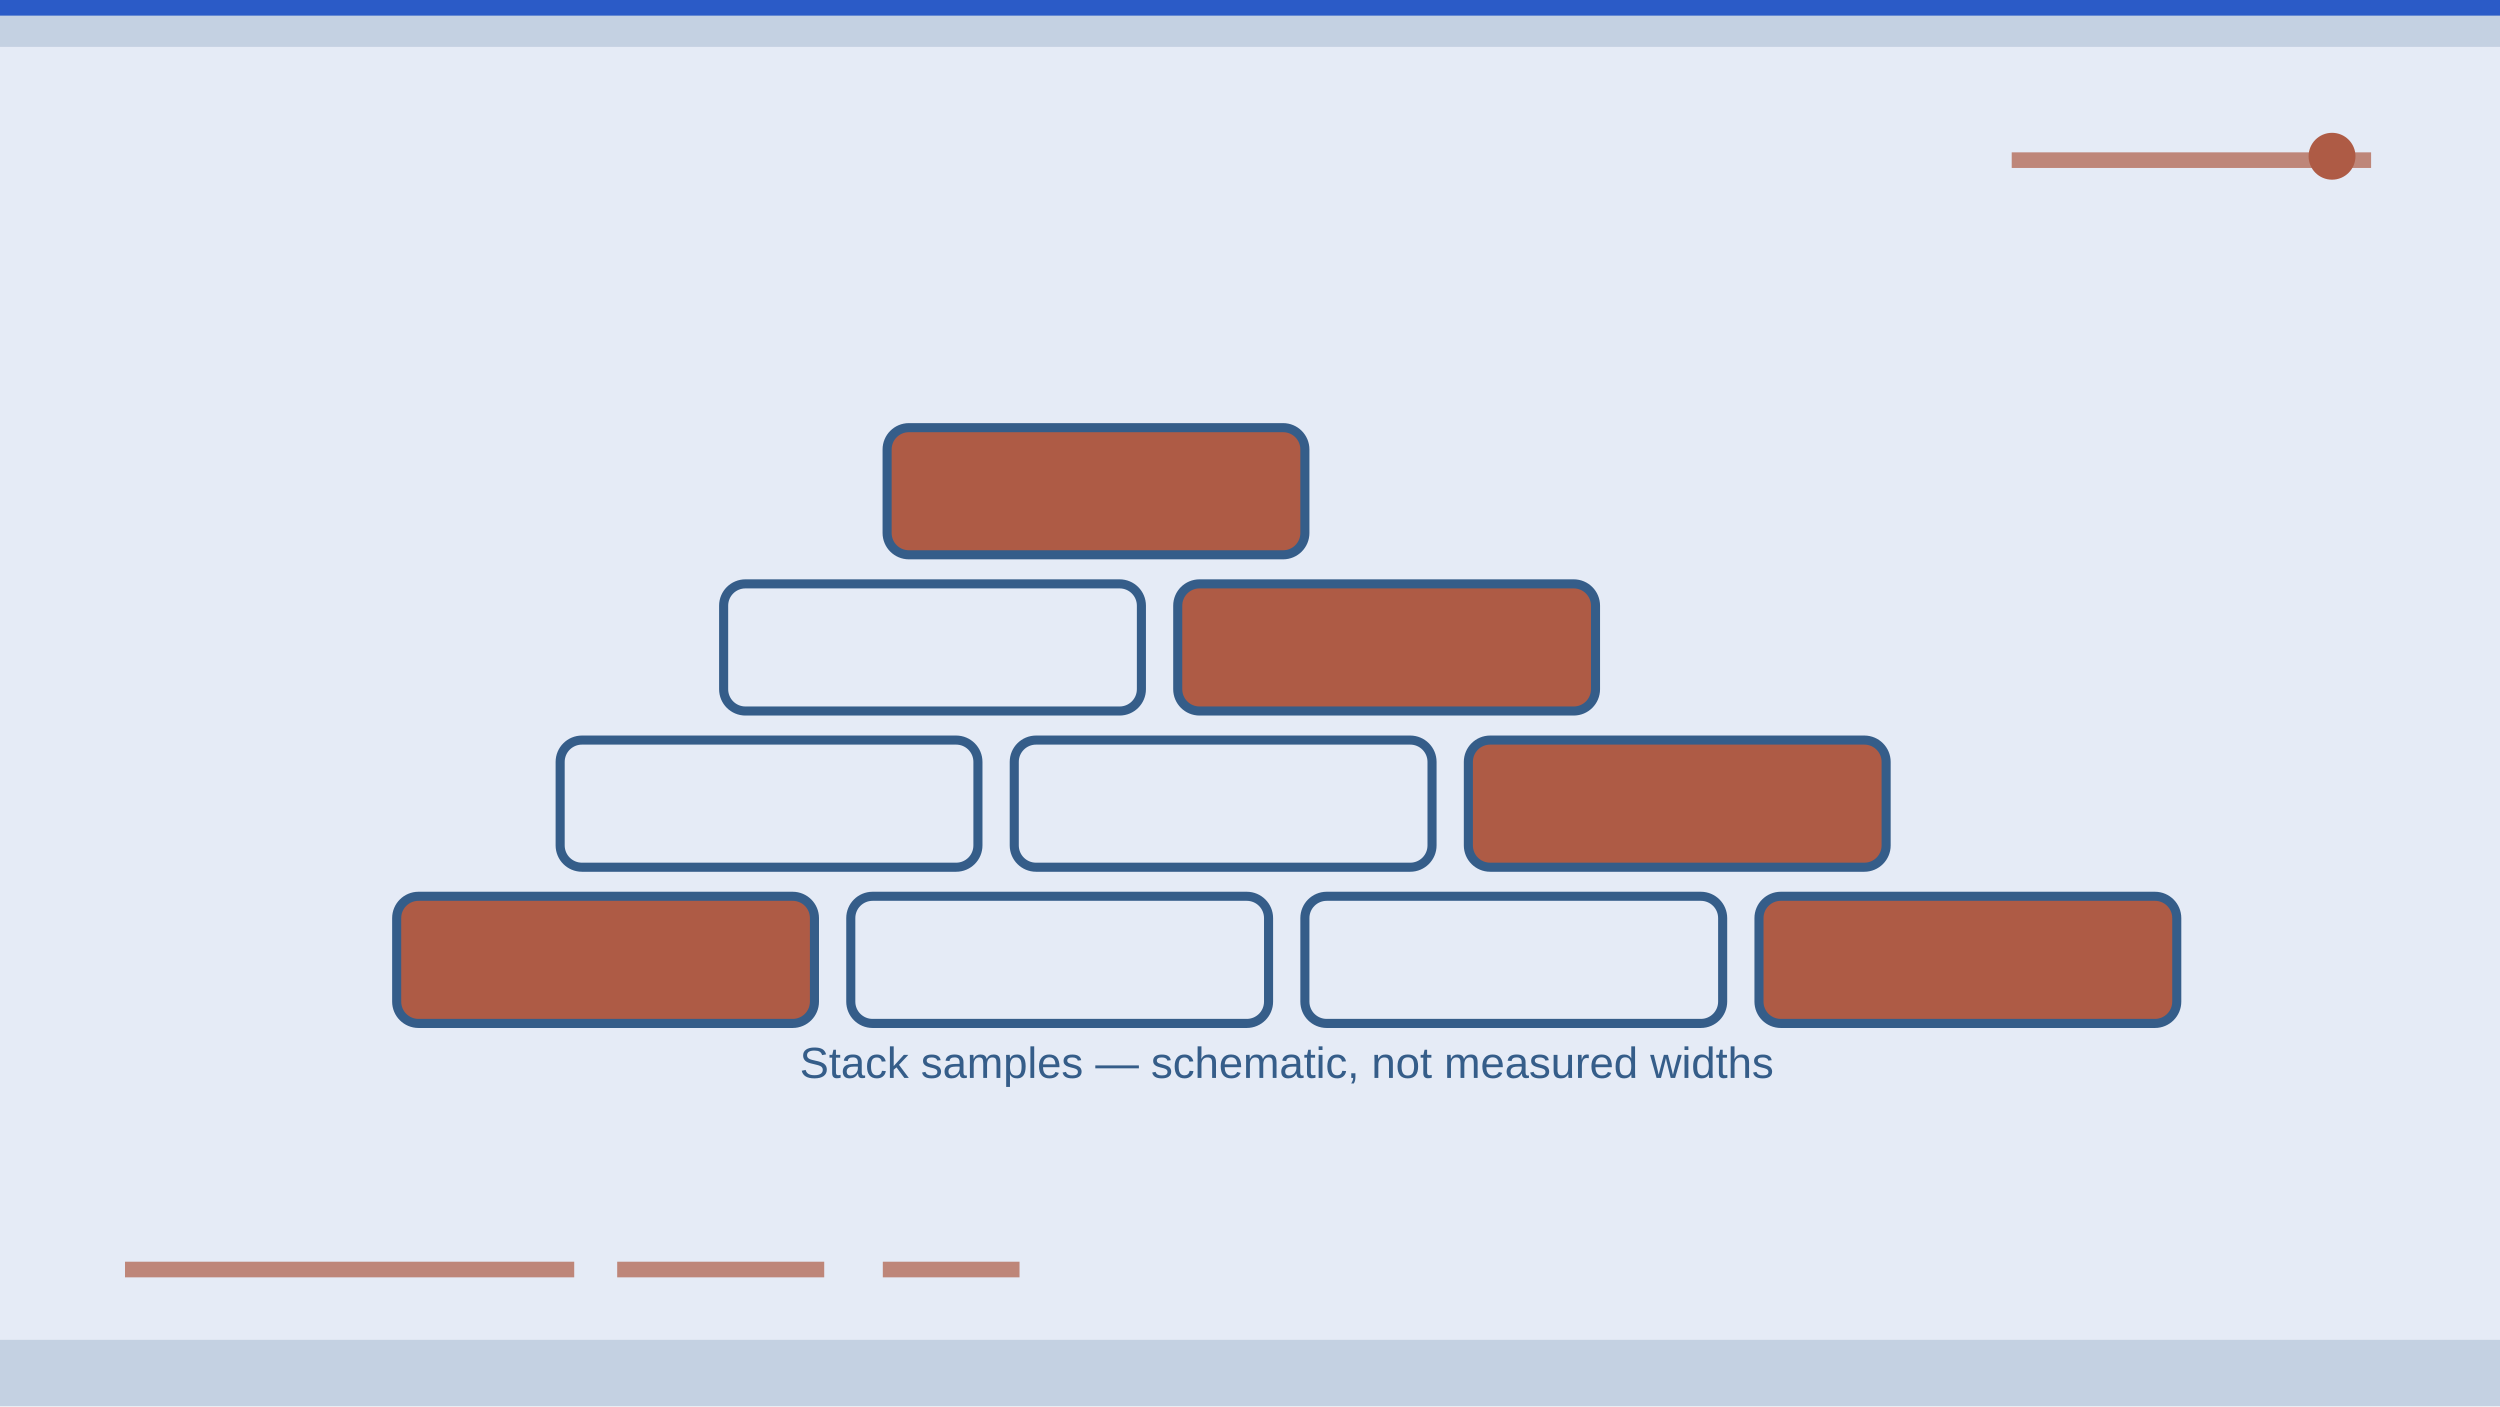
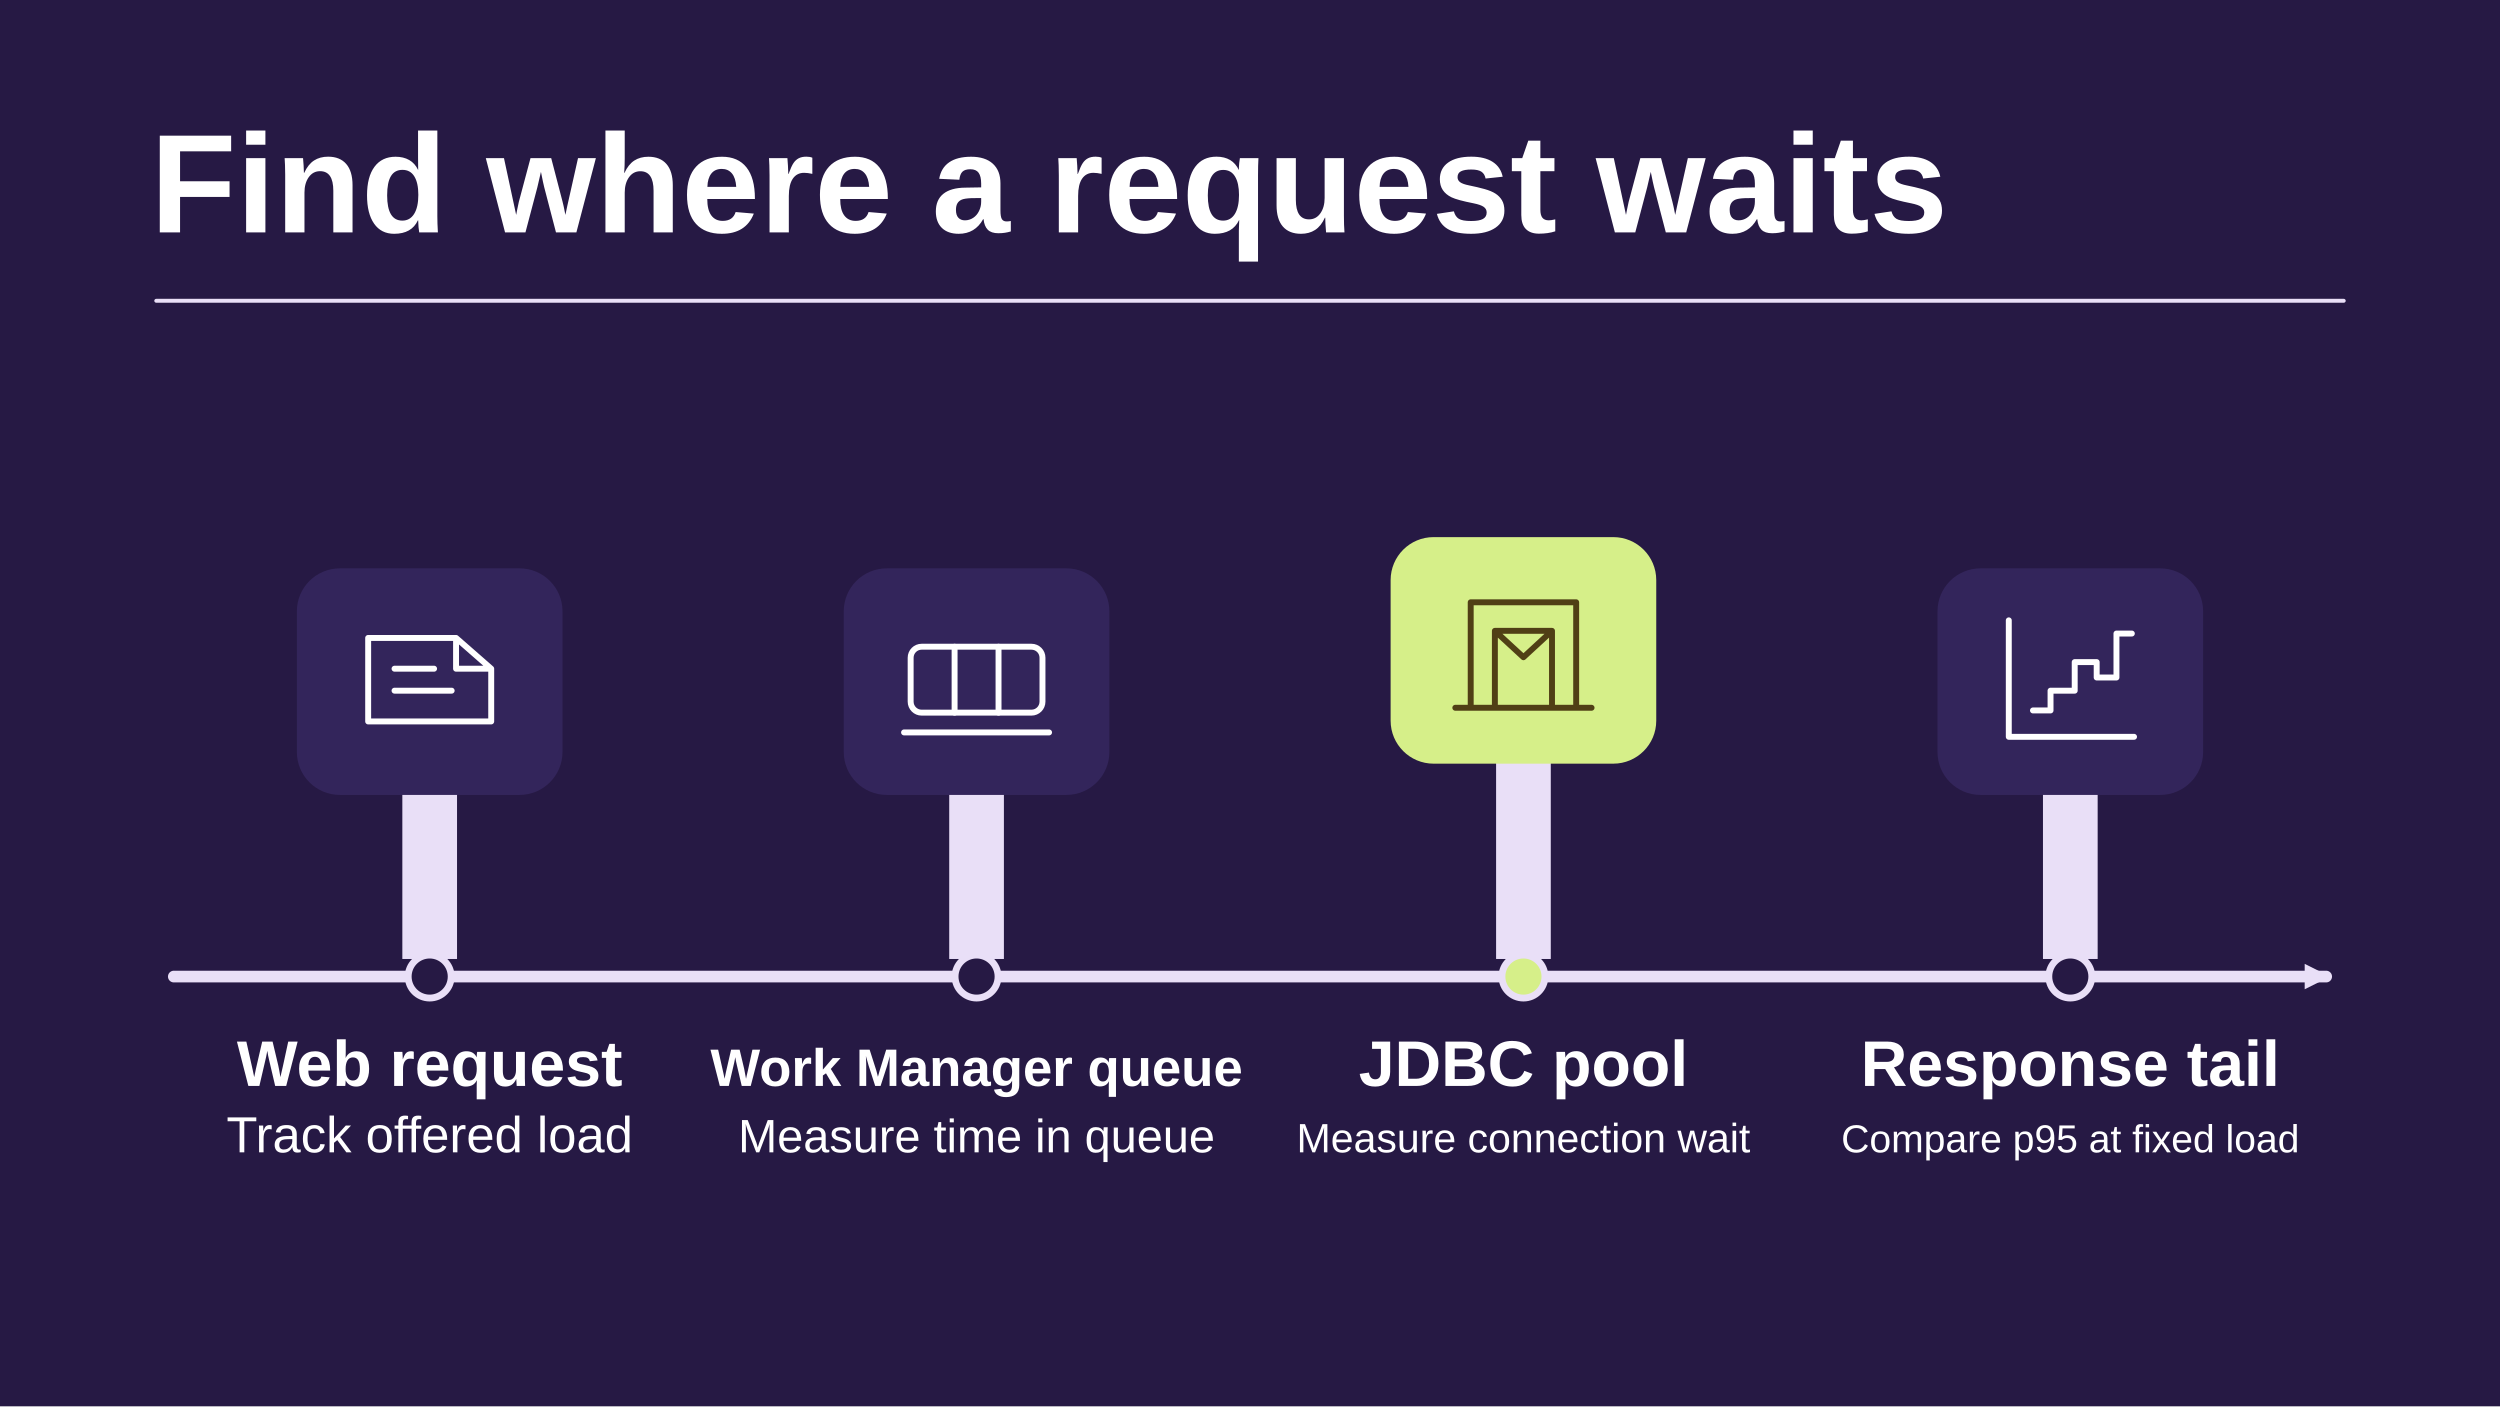
- <svg xmlns="http://www.w3.org/2000/svg" viewBox="0 0 1280 720" width="1280" height="720" role="img" aria-label="Conceptual illustration for WebLogic Performance Tuning: Work Managers, Connection Pools, and the Knobs That Actually Matter: Signals, Diagnosis, Logs." preserveAspectRatio="xMidYMid meet" data-article-art="weblogic-performance-tuning" data-art-scene="telemetry" data-composition="instrument-panel">
-   <defs>
-     <clipPath id="cpcover-weblogic-performance-tuning">
-       <rect width="1280" height="720" />
-     </clipPath>
-   </defs>
-   <g clip-path="url(#cpcover-weblogic-performance-tuning)">
-     <rect width="1280" height="720" fill="#e5ebf6" />
-     <g transform="translate(0 0) scale(2)">
-       <path d="M0 0H640V12H0zM0 343H640V360H0z" fill="#355d89" opacity=".19" />
-       <path d="M32 325h115m11 0h53m15 0h35M515 41h92" stroke="#ae5b45" stroke-width="4" opacity=".7" />
-       <circle cx="597" cy="40" r="6" fill="#ae5b45" />
-       <path d="M0 0h640v4H0z" fill="#1b4fc4" opacity=".9" />
-       <g transform="translate(69 76) scale(0.93)">
-         <g data-subject-detail="profiling" stroke="#355d89" stroke-width="2.5" stroke-linecap="round" stroke-linejoin="round" fill="none">
-           <rect x="35" y="165" width="115" height="35" rx="6" fill="#ae5b45" />
-           <rect x="160" y="165" width="115" height="35" rx="6" fill="none" />
-           <rect x="285" y="165" width="115" height="35" rx="6" fill="none" />
-           <rect x="410" y="165" width="115" height="35" rx="6" fill="#ae5b45" />
-           <rect x="80" y="122" width="115" height="35" rx="6" fill="none" />
-           <rect x="205" y="122" width="115" height="35" rx="6" fill="none" />
-           <rect x="330" y="122" width="115" height="35" rx="6" fill="#ae5b45" />
-           <rect x="125" y="79" width="115" height="35" rx="6" fill="none" />
-           <rect x="250" y="79" width="115" height="35" rx="6" fill="#ae5b45" />
-           <rect x="170" y="36" width="115" height="35" rx="6" fill="#ae5b45" />
-           <text x="280" y="215" fill="#355d89" stroke="none" font-family="Arial,sans-serif" font-size="12" text-anchor="middle">Stack samples — schematic, not measured widths</text>
-         </g>
+ <svg xmlns="http://www.w3.org/2000/svg" data-article-art="weblogic-performance-tuning" role="img" aria-label="Track a WebLogic request through its Work Manager queue and JDBC connection wait to understand tail latency under fixed offered load." width="1280" height="720" viewBox="0 0 1280 720">
+   <svg width="100%" height="100%" viewBox="0 0 1280 720" preserveAspectRatio="xMidYMid slice" role="img" aria-label="Track a WebLogic request through its Work Manager queue and JDBC connection wait to understand tail latency under fixed offered load.">
+     <defs>
+       <marker id="head" markerWidth="13" markerHeight="13" refX="11" refY="6.5" orient="auto" markerUnits="userSpaceOnUse">
+         <path d="M0 0L13 6.5 0 13Z" fill="#E9DFF7" />
+       </marker>
+     </defs>
+     <rect x="0" y="0" width="1280" height="720" rx="0" fill="#261944" stroke="none" stroke-width="2.5" />
+     <g font-family="Arial, Helvetica, sans-serif">
+       <text x="77" y="119" text-anchor="start" fill="#FFFFFF" font-size="72" font-weight="700">Find where a request waits</text>
+       <path d="M80 154H1200" fill="none" stroke="#E9DFF7" stroke-width="2" stroke-linejoin="round" stroke-linecap="round" />
+       <path d="M89 500H1191" fill="none" stroke="#E9DFF7" stroke-width="6" stroke-linejoin="round" stroke-linecap="round" marker-end="url(#head)" />
+       <path d="M206 491v-136h28v136Z" fill="#E9DFF7" />
+       <rect x="152" y="291" width="136" height="116" rx="22" fill="#33255B" stroke="none" stroke-width="2.5" />
+       <g transform="translate(220 348) scale(1.125)" fill="none" stroke="#FFFFFF" stroke-width="2.7" stroke-linecap="round" stroke-linejoin="round">
+         <path d="M-28-19H12l16 14V19h-56Z M12-19V-5h16M-16-5H2m-18 10h26" />
      </g>
+       <circle cx="220" cy="500" r="11" fill="#261944" stroke="#E9DFF7" stroke-width="3.5" />
+       <text x="220" y="556" text-anchor="middle" fill="#FFFFFF" font-size="33" font-weight="700">Web request</text>
+       <text x="220" y="590" text-anchor="middle" fill="#FFFFFF" font-size="26" font-weight="400">Track offered load</text>
+       <path d="M486 491v-136h28v136Z" fill="#E9DFF7" />
+       <rect x="432" y="291" width="136" height="116" rx="22" fill="#33255B" stroke="none" stroke-width="2.5" />
+       <g transform="translate(500 348) scale(1.125)" fill="none" stroke="#FFFFFF" stroke-width="2.7" stroke-linecap="round" stroke-linejoin="round">
+         <rect x="-30" y="-15" width="60" height="30" rx="5" />
+         <path d="M-10-15v30m20-30v30M-33 24h66" />
+       </g>
+       <circle cx="500" cy="500" r="11" fill="#261944" stroke="#E9DFF7" stroke-width="3.5" />
+       <text x="500" y="556" text-anchor="middle" fill="#FFFFFF" font-size="27" font-weight="700">Work Manager queue</text>
+       <text x="500" y="590" text-anchor="middle" fill="#FFFFFF" font-size="24" font-weight="400">Measure time in queue</text>
+       <path d="M766 491v-152h28v152Z" fill="#E9DFF7" />
+       <rect x="712" y="275" width="136" height="116" rx="22" fill="#D6EF89" stroke="none" stroke-width="2.5" />
+       <g transform="translate(780 332) scale(1.125)" fill="none" stroke="#503F15" stroke-width="2.7" stroke-linecap="round" stroke-linejoin="round">
+         <path d="M-24 27v-48h48v48M-13 27v-35H13v35M-31 27H31M-13-8l13 12L13-8" />
+       </g>
+       <circle cx="780" cy="500" r="11" fill="#D6EF89" stroke="#E9DFF7" stroke-width="3.5" />
+       <text x="780" y="556" text-anchor="middle" fill="#FFFFFF" font-size="33" font-weight="700">JDBC pool</text>
+       <text x="780" y="590" text-anchor="middle" fill="#FFFFFF" font-size="21" font-weight="400">Measure connection wait</text>
+       <path d="M1046 491v-136h28v136Z" fill="#E9DFF7" />
+       <rect x="992" y="291" width="136" height="116" rx="22" fill="#33255B" stroke="none" stroke-width="2.5" />
+       <g transform="translate(1060 348) scale(1.125)" fill="none" stroke="#FFFFFF" stroke-width="2.7" stroke-linecap="round" stroke-linejoin="round">
+         <path d="M-28-27V26H29M-17 14h8V5h11v-13h10v7h9v-20h7" />
+       </g>
+       <circle cx="1060" cy="500" r="11" fill="#261944" stroke="#E9DFF7" stroke-width="3.5" />
+       <text x="1060" y="556" text-anchor="middle" fill="#FFFFFF" font-size="33" font-weight="700">Response tail</text>
+       <text x="1060" y="590" text-anchor="middle" fill="#FFFFFF" font-size="20" font-weight="400">Compare p95 at fixed load</text>
    </g>
-   </g>
+   </svg>
</svg>
